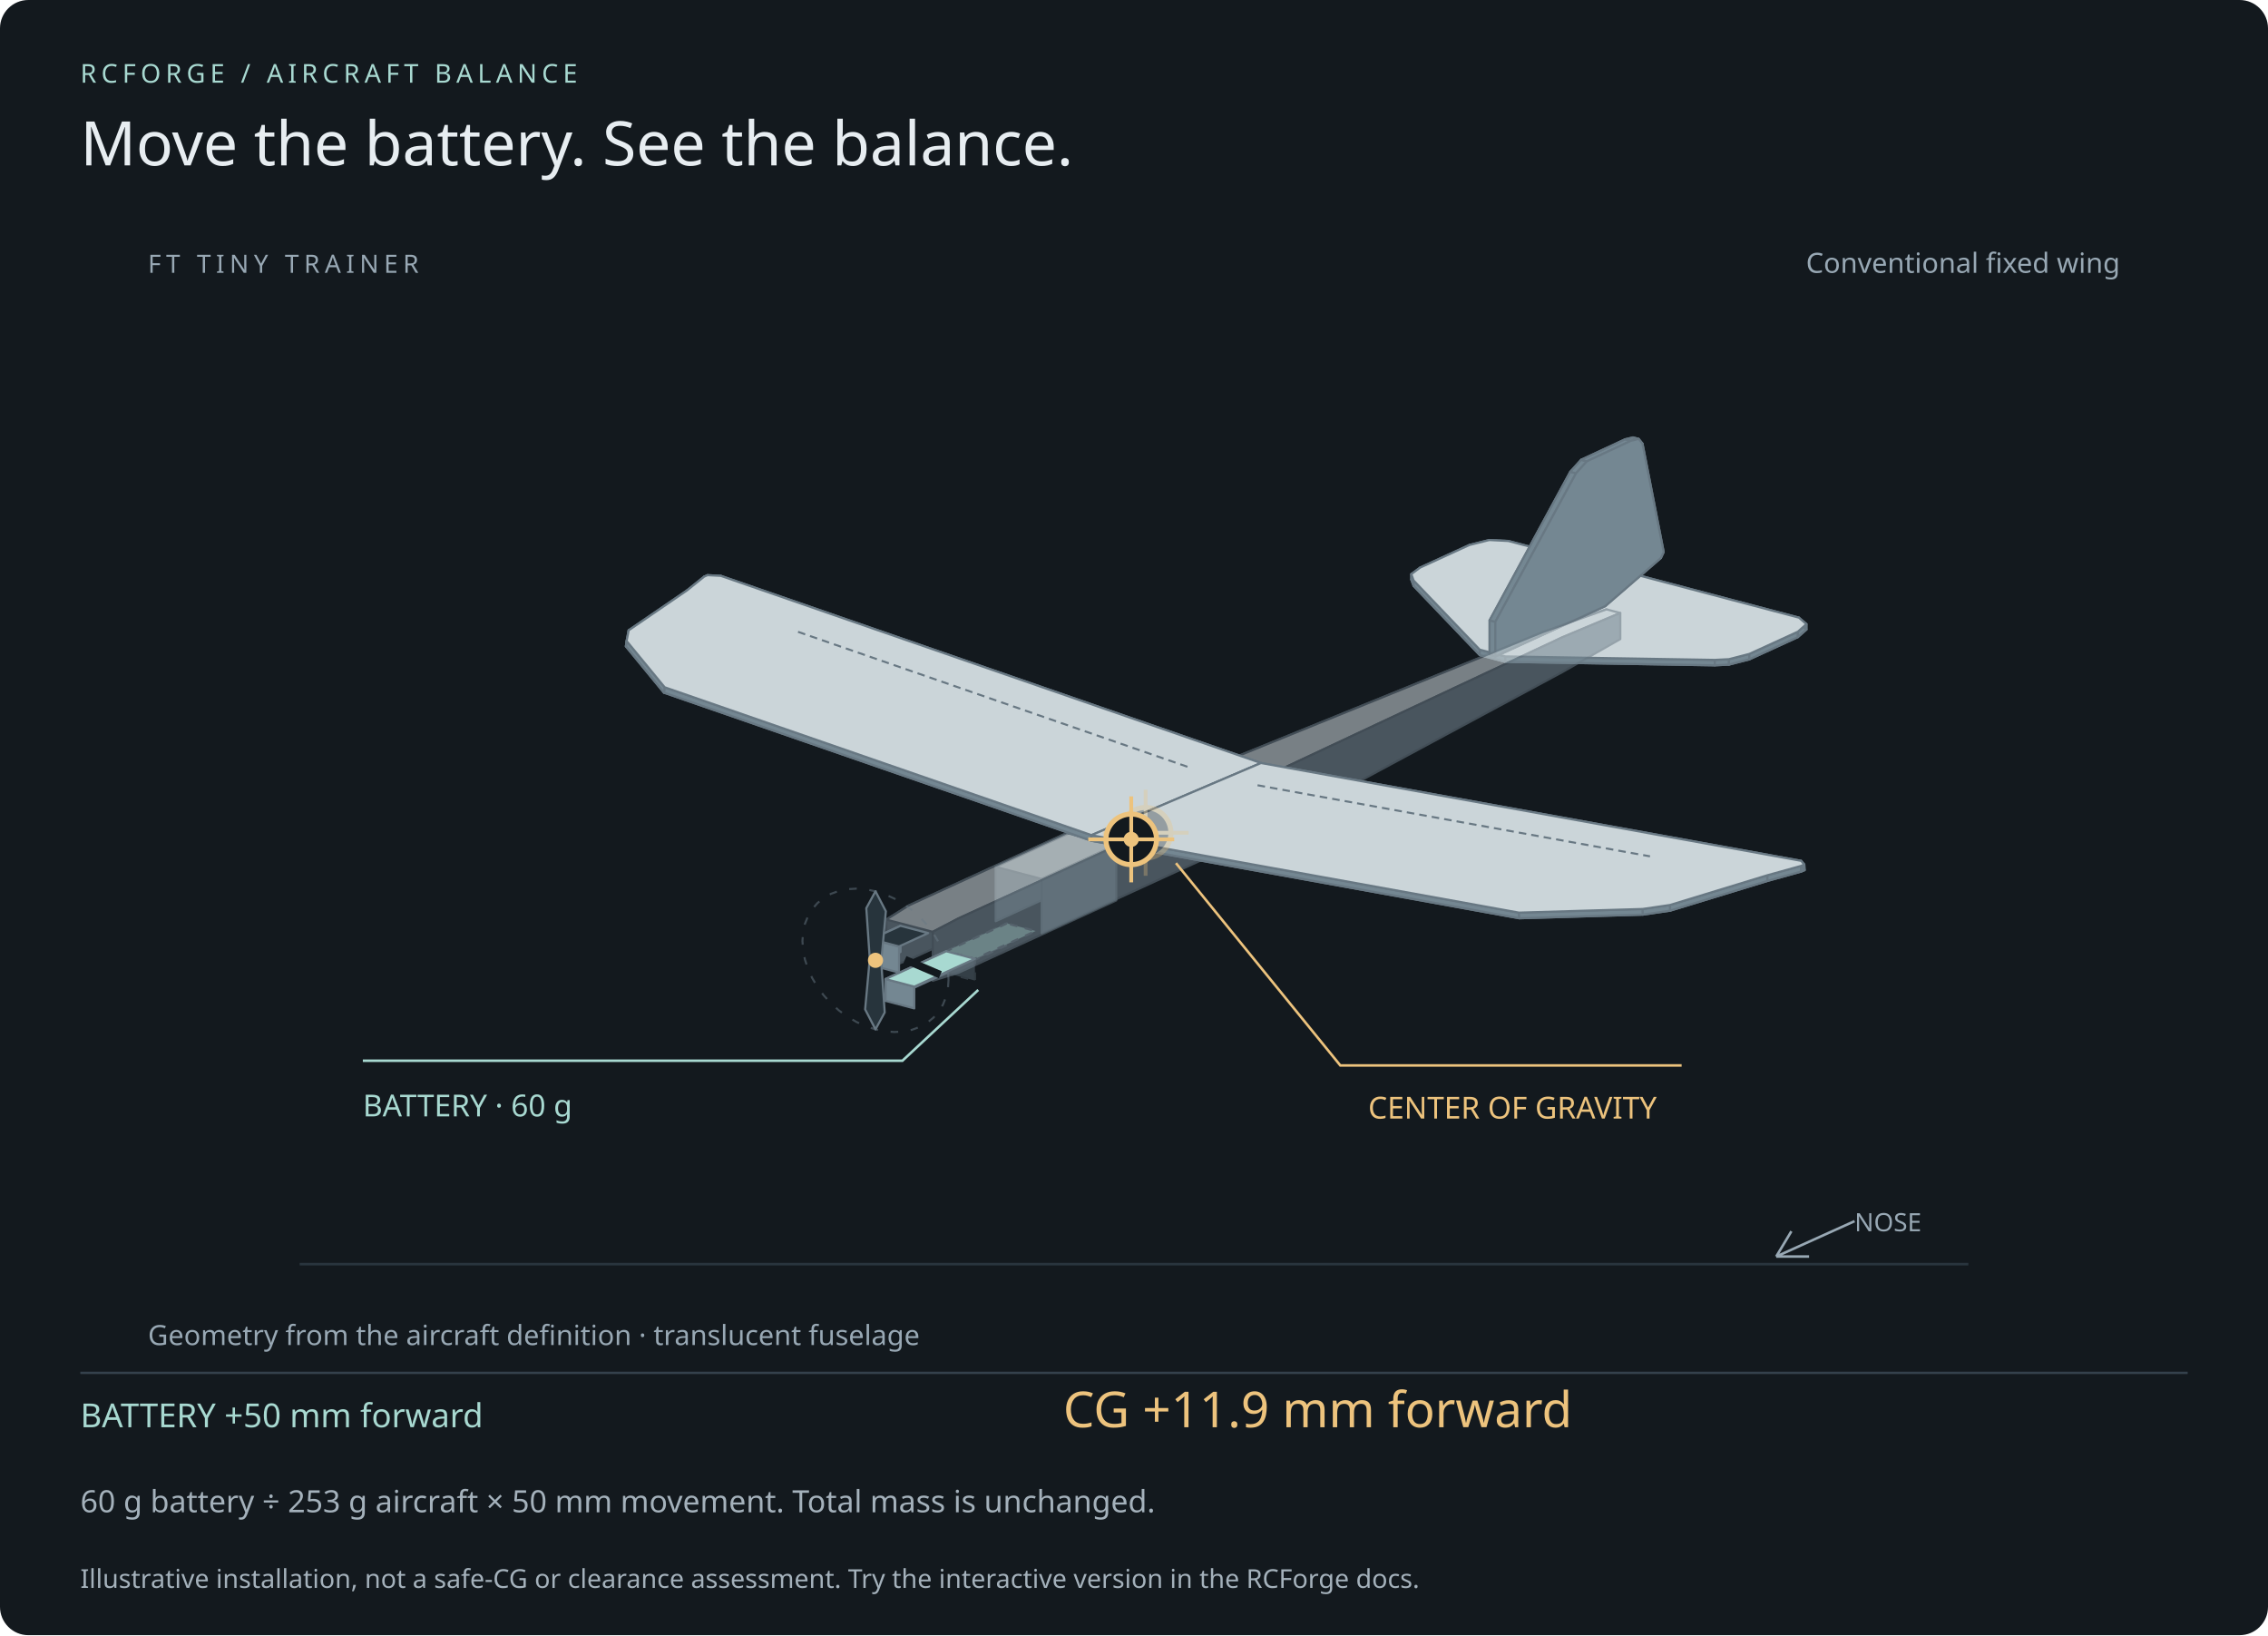
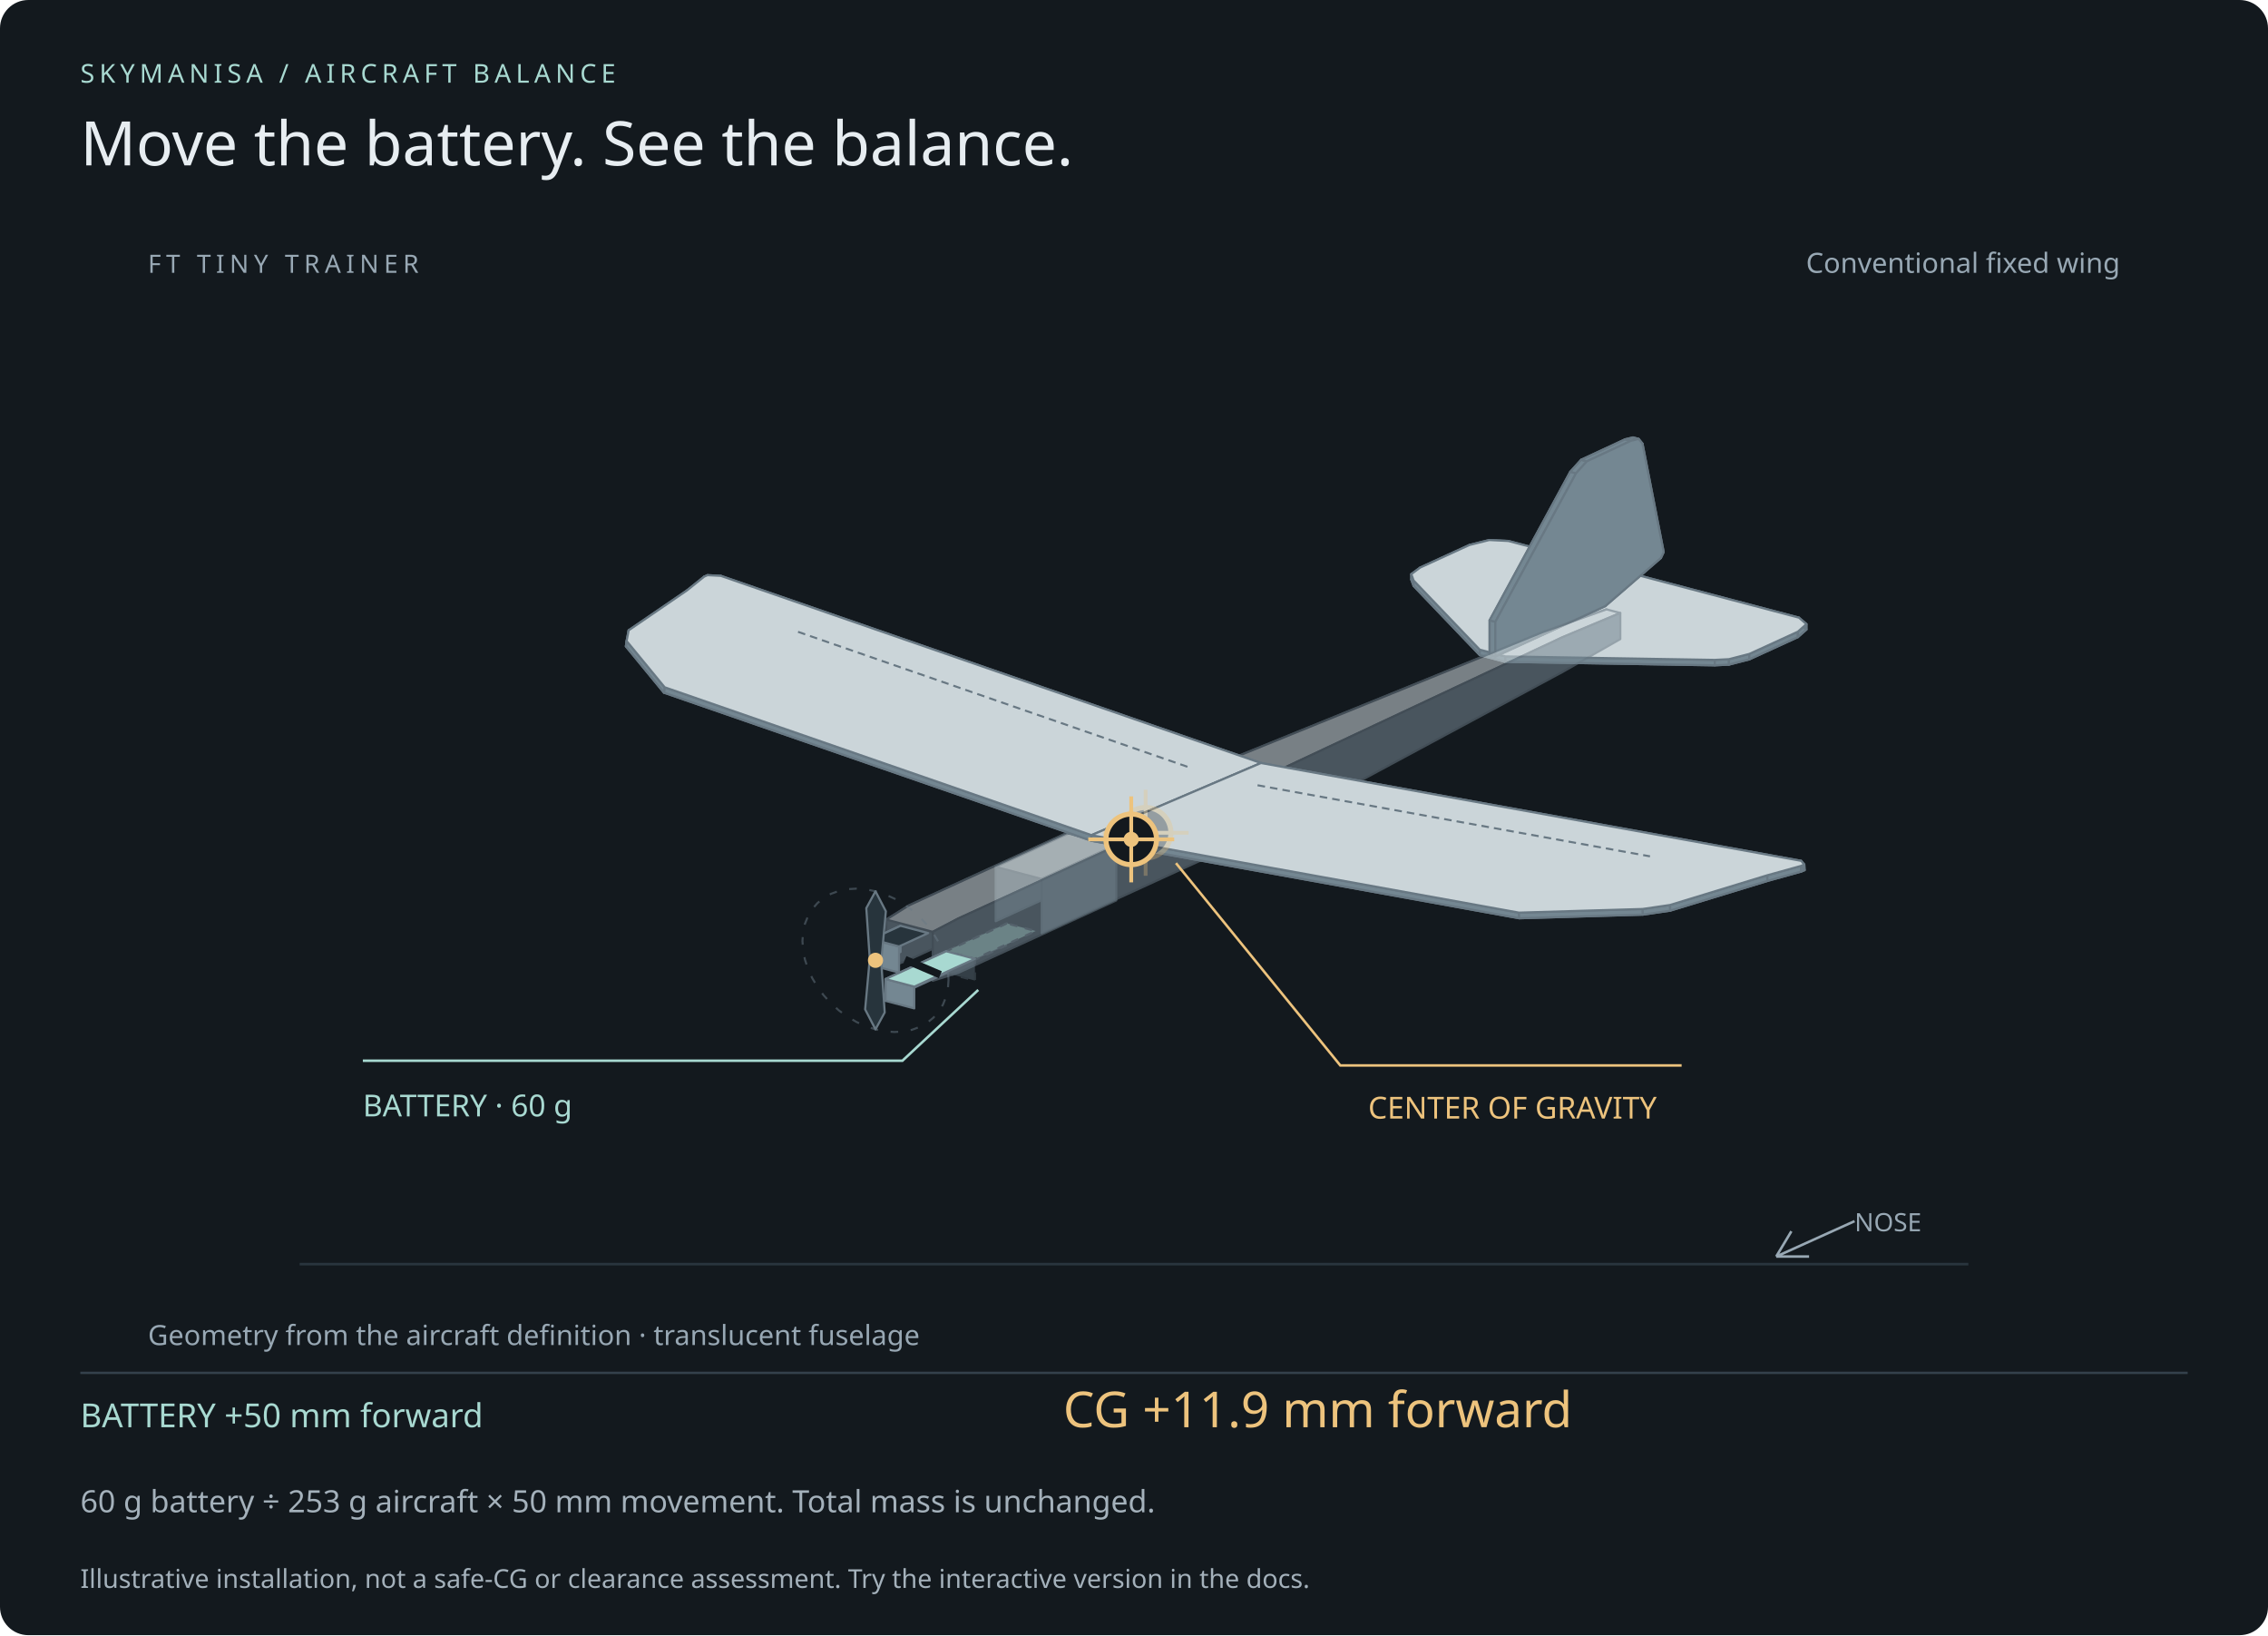
<svg xmlns="http://www.w3.org/2000/svg" width="960" height="692" viewBox="0 0 960 692" role="img" aria-labelledby="title desc">
  <rect width="960" height="692" fill="#13191e" rx="12" />
  <g font-family="system-ui,sans-serif" fill="#e7edf1">
-     <text x="34" y="35" font-size="11" letter-spacing="2" fill="#a8d9d1">RCFORGE / AIRCRAFT BALANCE</text>
+     <text x="34" y="35" font-size="11" letter-spacing="2" fill="#a8d9d1">SKYMANISA / AIRCRAFT BALANCE</text>
    <text x="34" y="70" font-size="26">Move the battery. See the balance.</text>
    <svg x="0" y="78" width="960" height="503" class="balance-aircraft" viewBox="0 0 840 470" role="img" aria-label="Conventional Tiny Trainer with one nose propeller. The highlighted battery and gold center of gravity move together.">
      <g font-family="system-ui,sans-serif">
        <path d="M90 427H750" stroke="var(--balance-rule,#29353e)" />
        <text x="30" y="35" font-size="10" letter-spacing="2" fill="var(--balance-muted,#98a8b4)">FT TINY TRAINER</text>
        <text x="810" y="35" text-anchor="end" font-size="11" fill="var(--balance-muted,#98a8b4)">Conventional fixed wing</text>
        <polygon points="552.64,144.78 533.19,153.70 529.68,156.29 530.58,158.80 556.75,186.16 566.84,188.83 649.70,190.21 655.31,189.93 663.37,187.85 682.57,179.05 685.95,176.05 682.98,173.50 568.07,143.19 560.52,142.81" fill="var(--balance-side,#748792)" stroke="var(--balance-edge,#687883)" stroke-width=".85" stroke-linejoin="round" />
        <polygon points="552.64,142.63 533.19,151.55 533.19,153.70 552.64,144.78" fill="var(--balance-side,#748792)" stroke="var(--balance-edge,#687883)" stroke-width=".85" stroke-linejoin="round" />
        <polygon points="533.19,151.55 529.68,154.14 529.68,156.29 533.19,153.70" fill="var(--balance-side,#748792)" stroke="var(--balance-edge,#687883)" stroke-width=".85" stroke-linejoin="round" />
        <polygon points="529.68,154.14 530.58,156.65 530.58,158.80 529.68,156.29" fill="var(--balance-side,#748792)" stroke="var(--balance-edge,#687883)" stroke-width=".85" stroke-linejoin="round" />
        <polygon points="530.58,156.65 556.75,184.01 556.75,186.16 530.58,158.80" fill="var(--balance-side,#748792)" stroke="var(--balance-edge,#687883)" stroke-width=".85" stroke-linejoin="round" />
        <polygon points="556.75,184.01 566.84,186.68 566.84,188.83 556.75,186.16" fill="var(--balance-side,#748792)" stroke="var(--balance-edge,#687883)" stroke-width=".85" stroke-linejoin="round" />
        <polygon points="566.84,186.68 649.70,188.06 649.70,190.21 566.84,188.83" fill="var(--balance-side,#748792)" stroke="var(--balance-edge,#687883)" stroke-width=".85" stroke-linejoin="round" />
        <polygon points="649.70,188.06 655.31,187.78 655.31,189.93 649.70,190.21" fill="var(--balance-side,#748792)" stroke="var(--balance-edge,#687883)" stroke-width=".85" stroke-linejoin="round" />
        <polygon points="655.31,187.78 663.37,185.70 663.37,187.85 655.31,189.93" fill="var(--balance-side,#748792)" stroke="var(--balance-edge,#687883)" stroke-width=".85" stroke-linejoin="round" />
        <polygon points="663.37,185.70 682.57,176.90 682.57,179.05 663.37,187.85" fill="var(--balance-side,#748792)" stroke="var(--balance-edge,#687883)" stroke-width=".85" stroke-linejoin="round" />
        <polygon points="682.57,176.90 685.95,173.90 685.95,176.05 682.57,179.05" fill="var(--balance-side,#748792)" stroke="var(--balance-edge,#687883)" stroke-width=".85" stroke-linejoin="round" />
        <polygon points="685.95,173.90 682.98,171.35 682.98,173.50 685.95,176.05" fill="var(--balance-side,#748792)" stroke="var(--balance-edge,#687883)" stroke-width=".85" stroke-linejoin="round" />
        <polygon points="682.98,171.35 568.07,141.04 568.07,143.19 682.98,173.50" fill="var(--balance-side,#748792)" stroke="var(--balance-edge,#687883)" stroke-width=".85" stroke-linejoin="round" />
        <polygon points="568.07,141.04 560.52,140.66 560.52,142.81 568.07,143.19" fill="var(--balance-side,#748792)" stroke="var(--balance-edge,#687883)" stroke-width=".85" stroke-linejoin="round" />
        <polygon points="560.52,140.66 552.64,142.63 552.64,144.78 560.52,142.81" fill="var(--balance-side,#748792)" stroke="var(--balance-edge,#687883)" stroke-width=".85" stroke-linejoin="round" />
        <polygon points="552.64,142.63 533.19,151.55 529.68,154.14 530.58,156.65 556.75,184.01 566.84,186.68 649.70,188.06 655.31,187.78 663.37,185.70 682.57,176.90 685.95,173.90 682.98,171.35 568.07,141.04 560.52,140.66" fill="var(--balance-skin,#cbd5d9)" stroke="var(--balance-edge,#687883)" stroke-width=".85" stroke-linejoin="round" />
        <polygon points="560.65,186.12 560.65,172.41 592.55,113.68 596.84,108.94 614.22,100.85 617.34,100.09 618.84,101.95 627.22,144.81 626.12,147.16 604.14,166.18" fill="var(--balance-side,#748792)" stroke="var(--balance-edge,#687883)" stroke-width=".85" stroke-linejoin="round" />
        <polygon points="562.92,186.72 562.92,173.01 560.65,172.41 560.65,186.12" fill="var(--balance-side,#748792)" stroke="var(--balance-edge,#687883)" stroke-width=".85" stroke-linejoin="round" />
        <polygon points="562.92,173.01 594.83,114.28 592.55,113.68 560.65,172.41" fill="var(--balance-side,#748792)" stroke="var(--balance-edge,#687883)" stroke-width=".85" stroke-linejoin="round" />
        <polygon points="594.83,114.28 599.11,109.54 596.84,108.94 592.55,113.68" fill="var(--balance-side,#748792)" stroke="var(--balance-edge,#687883)" stroke-width=".85" stroke-linejoin="round" />
        <polygon points="599.11,109.54 616.49,101.45 614.22,100.85 596.84,108.94" fill="var(--balance-side,#748792)" stroke="var(--balance-edge,#687883)" stroke-width=".85" stroke-linejoin="round" />
        <polygon points="616.49,101.45 619.62,100.69 617.34,100.09 614.22,100.85" fill="var(--balance-side,#748792)" stroke="var(--balance-edge,#687883)" stroke-width=".85" stroke-linejoin="round" />
        <polygon points="619.62,100.69 621.11,102.55 618.84,101.95 617.34,100.09" fill="var(--balance-side,#748792)" stroke="var(--balance-edge,#687883)" stroke-width=".85" stroke-linejoin="round" />
        <polygon points="621.11,102.55 629.49,145.41 627.22,144.81 618.84,101.95" fill="var(--balance-side,#748792)" stroke="var(--balance-edge,#687883)" stroke-width=".85" stroke-linejoin="round" />
        <polygon points="629.49,145.41 628.39,147.76 626.12,147.16 627.22,144.81" fill="var(--balance-side,#748792)" stroke="var(--balance-edge,#687883)" stroke-width=".85" stroke-linejoin="round" />
        <polygon points="628.39,147.76 606.42,166.78 604.14,166.18 626.12,147.16" fill="var(--balance-side,#748792)" stroke="var(--balance-edge,#687883)" stroke-width=".85" stroke-linejoin="round" />
        <polygon points="606.42,166.78 562.92,186.72 560.65,186.12 604.14,166.18" fill="var(--balance-side,#748792)" stroke="var(--balance-edge,#687883)" stroke-width=".85" stroke-linejoin="round" />
        <polygon points="562.92,186.72 562.92,173.01 594.83,114.28 599.11,109.54 616.49,101.45 619.62,100.69 621.11,102.55 629.49,145.41 628.39,147.76 606.42,166.78" fill="var(--balance-side,#748792)" stroke="var(--balance-edge,#687883)" stroke-width=".85" stroke-linejoin="round" />
        <g opacity=".55">
          <polygon points="606.87,178.40 581.73,190.82 458.90,248.50 365.30,291.40 365.30,269.90 458.90,227.00 581.73,177.06 606.87,168.08" fill="var(--balance-side,#748792)" stroke="var(--balance-edge,#687883)" stroke-width=".85" stroke-linejoin="round" />
          <polygon points="606.87,168.08 581.73,177.06 458.90,227.00 365.30,269.90 383.50,274.70 477.10,231.80 589.47,179.10 612.33,169.52" fill="var(--balance-skin,#cbd5d9)" stroke="var(--balance-edge,#687883)" stroke-width=".85" stroke-linejoin="round" />
          <polygon points="612.33,169.52 589.47,179.10 477.10,231.80 383.50,274.70 383.50,296.20 477.10,253.30 589.47,192.86 612.33,179.84" fill="var(--balance-side,#748792)" stroke="var(--balance-edge,#687883)" stroke-width=".85" stroke-linejoin="round" />
        </g>
        <g opacity=".55">
          <polygon points="393.42,278.02 331.02,306.62 322.01,310.10 322.01,290.75 331.02,285.12 393.42,256.52" fill="var(--balance-side,#748792)" stroke="var(--balance-edge,#687883)" stroke-width=".85" stroke-linejoin="round" />
          <polygon points="393.42,256.52 331.02,285.12 322.01,290.75 340.40,295.60 350.58,290.28 412.98,261.68" fill="var(--balance-skin,#cbd5d9)" stroke="var(--balance-edge,#687883)" stroke-width=".85" stroke-linejoin="round" />
          <polygon points="412.98,261.68 350.58,290.28 340.40,295.60 340.40,314.95 350.58,311.78 412.98,283.18" fill="var(--balance-side,#748792)" stroke="var(--balance-edge,#687883)" stroke-width=".85" stroke-linejoin="round" />
        </g>
        <polygon points="403.21,259.60 234.08,201.01 219.04,182.71 219.86,178.49 242.96,162.68 249.72,157.26 251.05,156.69 256.31,156.96 263.90,159.59 268.88,161.31 300.81,172.37 469.94,230.96" fill="var(--balance-side,#748792)" stroke="var(--balance-edge,#687883)" stroke-width=".85" stroke-linejoin="round" />
        <polygon points="403.50,257.47 234.37,198.88 234.08,201.01 403.21,259.60" fill="var(--balance-side,#748792)" stroke="var(--balance-edge,#687883)" stroke-width=".85" stroke-linejoin="round" />
        <polygon points="234.37,198.88 219.32,180.58 219.04,182.71 234.08,201.01" fill="var(--balance-side,#748792)" stroke="var(--balance-edge,#687883)" stroke-width=".85" stroke-linejoin="round" />
        <polygon points="219.32,180.58 220.14,176.36 219.86,178.49 219.04,182.71" fill="var(--balance-side,#748792)" stroke="var(--balance-edge,#687883)" stroke-width=".85" stroke-linejoin="round" />
        <polygon points="220.14,176.36 243.24,160.56 242.96,162.68 219.86,178.49" fill="var(--balance-side,#748792)" stroke="var(--balance-edge,#687883)" stroke-width=".85" stroke-linejoin="round" />
        <polygon points="243.24,160.56 250.00,155.13 249.72,157.26 242.96,162.68" fill="var(--balance-side,#748792)" stroke="var(--balance-edge,#687883)" stroke-width=".85" stroke-linejoin="round" />
        <polygon points="250.00,155.13 251.33,154.56 251.05,156.69 249.72,157.26" fill="var(--balance-side,#748792)" stroke="var(--balance-edge,#687883)" stroke-width=".85" stroke-linejoin="round" />
        <polygon points="251.33,154.56 256.59,154.83 256.31,156.96 251.05,156.69" fill="var(--balance-side,#748792)" stroke="var(--balance-edge,#687883)" stroke-width=".85" stroke-linejoin="round" />
        <polygon points="256.59,154.83 264.18,157.46 263.90,159.59 256.31,156.96" fill="var(--balance-side,#748792)" stroke="var(--balance-edge,#687883)" stroke-width=".85" stroke-linejoin="round" />
        <polygon points="264.18,157.46 269.17,159.19 268.88,161.31 263.90,159.59" fill="var(--balance-side,#748792)" stroke="var(--balance-edge,#687883)" stroke-width=".85" stroke-linejoin="round" />
        <polygon points="269.17,159.19 301.09,170.25 300.81,172.37 268.88,161.31" fill="var(--balance-side,#748792)" stroke="var(--balance-edge,#687883)" stroke-width=".85" stroke-linejoin="round" />
        <polygon points="301.09,170.25 470.22,228.84 469.94,230.96 300.81,172.37" fill="var(--balance-side,#748792)" stroke="var(--balance-edge,#687883)" stroke-width=".85" stroke-linejoin="round" />
        <polygon points="470.22,228.84 403.50,257.47 403.21,259.60 469.94,230.96" fill="var(--balance-side,#748792)" stroke="var(--balance-edge,#687883)" stroke-width=".85" stroke-linejoin="round" />
        <polygon points="403.50,257.47 234.37,198.88 219.32,180.58 220.14,176.36 243.24,160.56 250.00,155.13 251.33,154.56 256.59,154.83 264.18,157.46 269.17,159.19 301.09,170.25 470.22,228.84" fill="var(--balance-skin,#cbd5d9)" stroke="var(--balance-edge,#687883)" stroke-width=".85" stroke-linejoin="round" />
        <polyline points="441.14,230.32 285.92,176.55" fill="none" stroke="var(--balance-edge,#687883)" stroke-width=".8" stroke-dasharray="3 2" />
        <polygon points="403.24,259.61 572.37,290.23 621.28,288.79 632.10,287.21 670.57,275.46 683.89,271.77 685.23,271.20 683.99,269.75 676.40,268.38 671.41,267.47 639.48,261.69 470.35,231.07" fill="var(--balance-side,#748792)" stroke="var(--balance-edge,#687883)" stroke-width=".85" stroke-linejoin="round" />
        <polygon points="403.13,257.38 572.26,288.00 572.37,290.23 403.24,259.61" fill="var(--balance-side,#748792)" stroke="var(--balance-edge,#687883)" stroke-width=".85" stroke-linejoin="round" />
        <polygon points="572.26,288.00 621.16,286.56 621.28,288.79 572.37,290.23" fill="var(--balance-side,#748792)" stroke="var(--balance-edge,#687883)" stroke-width=".85" stroke-linejoin="round" />
        <polygon points="621.16,286.56 631.99,284.98 632.10,287.21 621.28,288.79" fill="var(--balance-side,#748792)" stroke="var(--balance-edge,#687883)" stroke-width=".85" stroke-linejoin="round" />
        <polygon points="631.99,284.98 670.45,273.23 670.57,275.46 632.10,287.21" fill="var(--balance-side,#748792)" stroke="var(--balance-edge,#687883)" stroke-width=".85" stroke-linejoin="round" />
        <polygon points="670.45,273.23 683.77,269.54 683.89,271.77 670.57,275.46" fill="var(--balance-side,#748792)" stroke="var(--balance-edge,#687883)" stroke-width=".85" stroke-linejoin="round" />
        <polygon points="683.77,269.54 685.11,268.97 685.23,271.20 683.89,271.77" fill="var(--balance-side,#748792)" stroke="var(--balance-edge,#687883)" stroke-width=".85" stroke-linejoin="round" />
        <polygon points="685.11,268.97 683.87,267.52 683.99,269.75 685.23,271.20" fill="var(--balance-side,#748792)" stroke="var(--balance-edge,#687883)" stroke-width=".85" stroke-linejoin="round" />
        <polygon points="683.87,267.52 676.28,266.15 676.40,268.38 683.99,269.75" fill="var(--balance-side,#748792)" stroke="var(--balance-edge,#687883)" stroke-width=".85" stroke-linejoin="round" />
        <polygon points="676.28,266.15 671.29,265.24 671.41,267.47 676.40,268.38" fill="var(--balance-side,#748792)" stroke="var(--balance-edge,#687883)" stroke-width=".85" stroke-linejoin="round" />
        <polygon points="671.29,265.24 639.37,259.46 639.48,261.69 671.41,267.47" fill="var(--balance-side,#748792)" stroke="var(--balance-edge,#687883)" stroke-width=".85" stroke-linejoin="round" />
        <polygon points="639.37,259.46 470.24,228.84 470.35,231.07 639.48,261.69" fill="var(--balance-side,#748792)" stroke="var(--balance-edge,#687883)" stroke-width=".85" stroke-linejoin="round" />
        <polygon points="470.24,228.84 403.13,257.38 403.24,259.61 470.35,231.07" fill="var(--balance-side,#748792)" stroke="var(--balance-edge,#687883)" stroke-width=".85" stroke-linejoin="round" />
        <polygon points="403.13,257.38 572.26,288.00 621.16,286.56 631.99,284.98 670.45,273.23 683.77,269.54 685.11,268.97 683.87,267.52 676.28,266.15 671.29,265.24 639.37,259.46 470.24,228.84" fill="var(--balance-skin,#cbd5d9)" stroke="var(--balance-edge,#687883)" stroke-width=".85" stroke-linejoin="round" />
        <polyline points="468.86,237.63 624.08,265.74" fill="none" stroke="var(--balance-edge,#687883)" stroke-width=".8" stroke-dasharray="3 2" />
        <polygon points="327.66,303.54 316.14,308.82 316.14,298.50 327.66,293.22" fill="var(--balance-side,#748792)" stroke="var(--balance-edge,#687883)" stroke-width=".85" stroke-linejoin="round" />
        <polygon points="316.14,308.82 327.06,311.70 327.06,301.38 316.14,298.50" fill="var(--balance-side,#748792)" stroke="var(--balance-edge,#687883)" stroke-width=".85" stroke-linejoin="round" />
        <polygon points="327.66,293.22 316.14,298.50 327.06,301.38 338.58,296.10" fill="var(--balance-hardware,#27343c)" stroke="var(--balance-edge,#687883)" stroke-width=".85" stroke-linejoin="round" />
        <polyline points="346.65,314.48 346.41,317.98 345.67,321.29 344.45,324.35 342.78,327.11 340.68,329.53 338.19,331.56 335.35,333.16 332.21,334.32 328.82,335.00 325.24,335.21 321.53,334.93 317.76,334.17 313.99,332.94 310.28,331.26 306.70,329.17 303.31,326.70 300.17,323.88 297.33,320.78 294.84,317.44 292.74,313.91 291.07,310.27 289.85,306.57 289.11,302.87 288.87,299.24 289.11,295.74 289.85,292.43 291.07,289.37 292.74,286.61 294.84,284.19 297.33,282.16 300.17,280.56 303.31,279.40 306.70,278.72 310.28,278.51 313.99,278.79 317.76,279.56 321.53,280.78 325.24,282.46 328.82,284.55 332.21,287.02 335.35,289.84 338.19,292.94 340.68,296.28 342.78,299.81 344.45,303.45 345.67,307.15 346.41,310.85 346.65,314.48" fill="none" stroke="var(--balance-edge,#687883)" stroke-width=".8" stroke-dasharray="3 5" opacity=".5" />
        <polygon points="320.03,307.46 321.86,287.46 317.76,279.56 314.12,286.24 315.49,306.26" fill="var(--balance-hardware,#27343c)" stroke="var(--balance-edge,#687883)" stroke-width=".85" stroke-linejoin="round" />
        <polygon points="315.49,306.26 313.66,326.26 317.76,334.17 321.40,327.48 320.03,307.46" fill="var(--balance-hardware,#27343c)" stroke="var(--balance-edge,#687883)" stroke-width=".85" stroke-linejoin="round" />
        <circle cx="317.76" cy="306.86" r="3" fill="var(--balance-amber,#edc37d)" />
        <g opacity=".35" stroke-dasharray="3 3">
          <polygon points="369.72,300.87 345.72,311.87 345.72,303.27 369.72,292.27" fill="var(--balance-side,#748792)" stroke="var(--balance-edge,#687883)" stroke-width=".85" stroke-linejoin="round" />
          <polygon points="345.72,311.87 357.09,314.87 357.09,306.27 345.72,303.27" fill="var(--balance-side,#748792)" stroke="var(--balance-edge,#687883)" stroke-width=".85" stroke-linejoin="round" />
          <polygon points="369.72,292.27 345.72,303.27 357.09,306.27 381.09,295.27" fill="var(--balance-battery,#a8d9d1)" stroke="var(--balance-edge,#687883)" stroke-width=".85" stroke-linejoin="round" />
        </g>
        <g data-balance-battery="" transform="translate(-24 11)">
          <polygon points="369.72,300.87 345.72,311.87 345.72,303.27 369.72,292.27" fill="var(--balance-side,#748792)" stroke="var(--balance-edge,#687883)" stroke-width=".85" stroke-linejoin="round" />
          <polygon points="345.72,311.87 357.09,314.87 357.09,306.27 345.72,303.27" fill="var(--balance-side,#748792)" stroke="var(--balance-edge,#687883)" stroke-width=".85" stroke-linejoin="round" />
          <polygon points="369.72,292.27 345.72,303.27 357.09,306.27 381.09,295.27" fill="var(--balance-battery,#a8d9d1)" stroke="var(--balance-edge,#687883)" stroke-width=".85" stroke-linejoin="round" />
          <path d="M353.406 295.569l14 6" stroke="var(--balance-bg,#13191e)" stroke-width="3" />
        </g>
        <g transform="translate(424.596 256.424)" opacity=".3">
          <circle r="10" fill="var(--balance-bg,#13191e)" stroke="var(--balance-amber,#edc37d)" stroke-width="2" />
          <path d="M-17 0H17M0-17V17" stroke="var(--balance-amber,#edc37d)" stroke-width="1.5" />
          <circle r="3" fill="var(--balance-amber,#edc37d)" />
        </g>
        <g data-balance-cg="" transform="translate(418.9043 259.0327)">
          <circle r="10" fill="var(--balance-bg,#13191e)" stroke="var(--balance-amber,#edc37d)" stroke-width="2" />
          <path d="M-17 0H17M0-17V17" stroke="var(--balance-amber,#edc37d)" stroke-width="1.5" />
          <circle r="3" fill="var(--balance-amber,#edc37d)" />
        </g>
        <path d="M358.406 318.569l-30 28H115" fill="none" stroke="var(--balance-battery,#a8d9d1)" />
        <text x="115" y="368.569" font-size="12" fill="var(--balance-battery,#a8d9d1)">BATTERY · 60 g</text>
        <path d="M436.596 268.424l65 80h135" fill="none" stroke="var(--balance-amber,#edc37d)" />
        <text x="512.596" y="369.424" font-size="12" fill="var(--balance-amber,#edc37d)">CENTER OF GRAVITY</text>
        <g transform="translate(705 410)">
          <path d="M0 0l-31 14m0 0l6-10m-6 10h13" fill="none" stroke="var(--balance-muted,#98a8b4)" />
          <text x="0" y="4" font-size="10" fill="var(--balance-muted,#98a8b4)">NOSE</text>
        </g>
        <text x="30" y="459" font-size="11" fill="var(--balance-muted,#98a8b4)">Geometry from the aircraft definition · translucent fuselage</text>
      </g>
    </svg>
    <path d="M34 581H926" stroke="#34414c" />
    <text x="34" y="604" font-size="14" fill="#a8d9d1">BATTERY  +50 mm forward</text>
    <text x="450" y="604" font-size="21" fill="#edc37d">CG  +11.9 mm forward</text>
    <text x="34" y="640" font-size="13" fill="#a4b1bb">60 g battery ÷ 253 g aircraft × 50 mm movement. Total mass is unchanged.</text>
-     <text x="34" y="672" font-size="11" fill="#a4b1bb">Illustrative installation, not a safe-CG or clearance assessment. Try the interactive version in the RCForge docs.</text>
+     <text x="34" y="672" font-size="11" fill="#a4b1bb">Illustrative installation, not a safe-CG or clearance assessment. Try the interactive version in the docs.</text>
  </g>
</svg>
